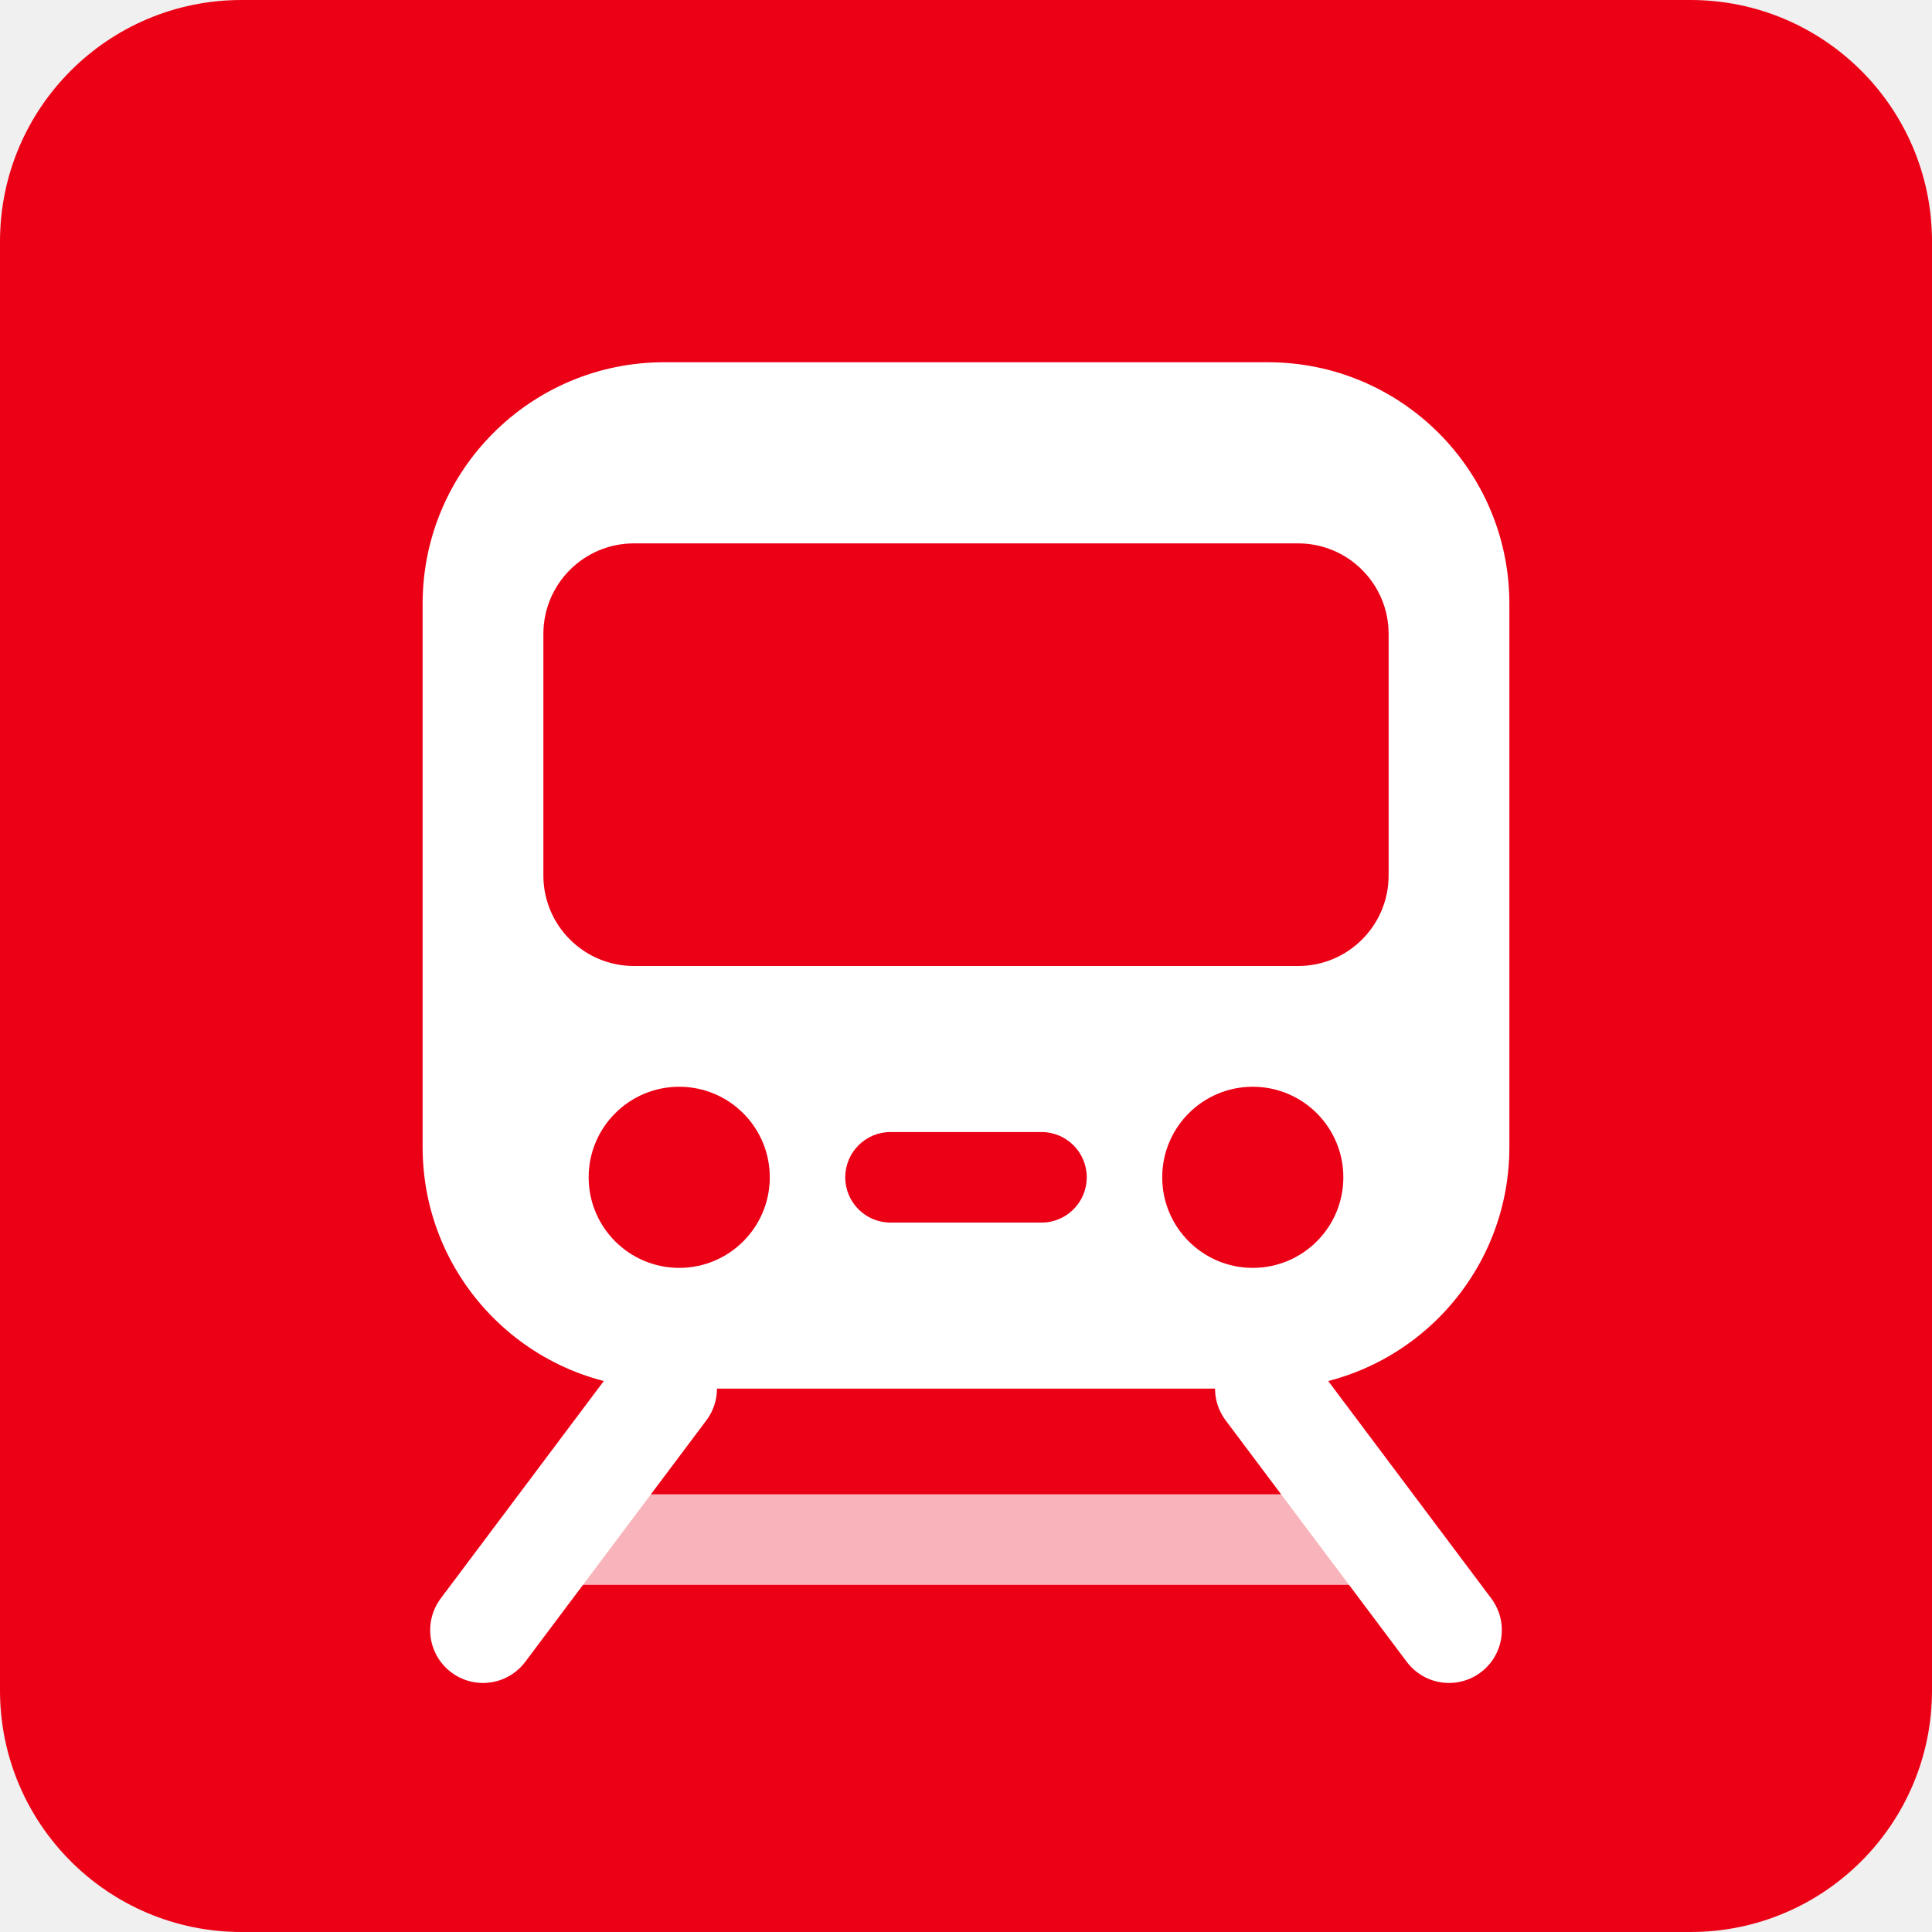
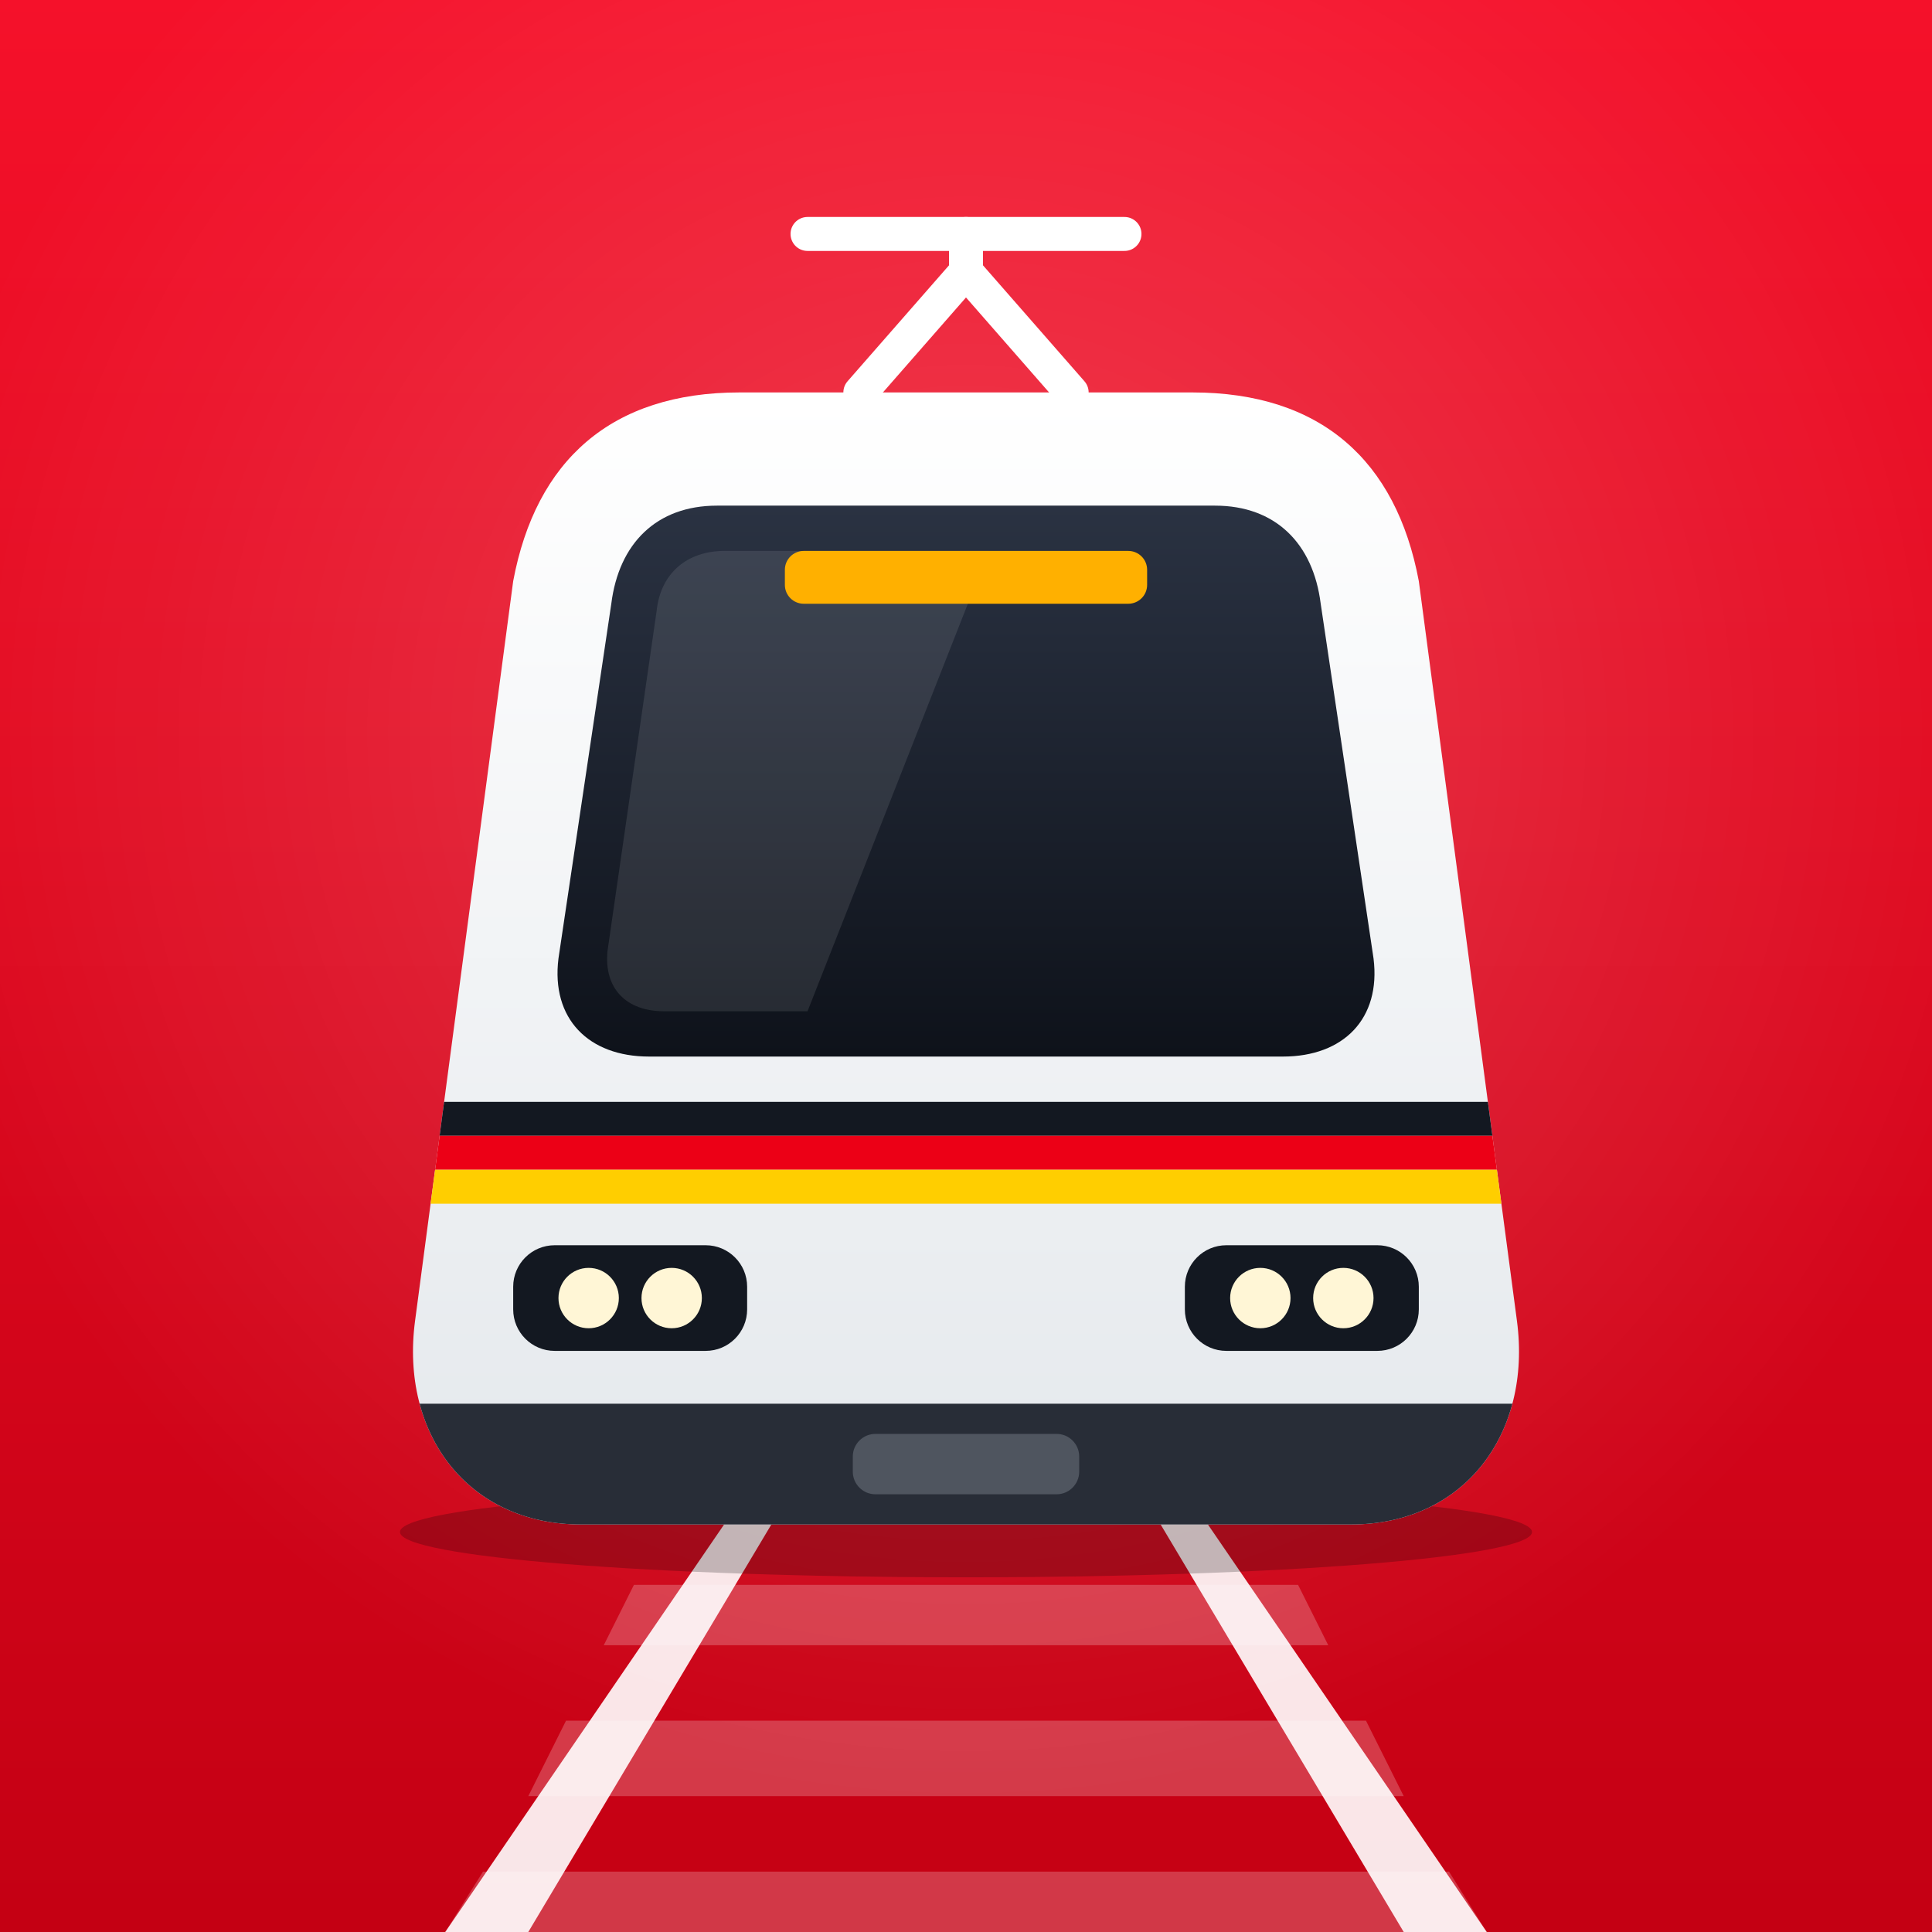
- <svg xmlns="http://www.w3.org/2000/svg" viewBox="0 0 64 64" width="64" height="64">
-   <rect width="64" height="64" rx="8" fill="#EC0016" />
-   <path d="M22 12h20a8 8 0 0 1 8 8v18a8 8 0 0 1-8 8H22a8 8 0 0 1-8-8V20a8 8 0 0 1 8-8z" fill="#fff" />
-   <path d="M21 18h22a3 3 0 0 1 3 3v8a3 3 0 0 1-3 3H21a3 3 0 0 1-3-3v-8a3 3 0 0 1 3-3z" fill="#EC0016" />
-   <circle cx="22.5" cy="39" r="3" fill="#EC0016" />
-   <circle cx="41.5" cy="39" r="3" fill="#EC0016" />
-   <rect x="28" y="37.5" width="8" height="3" rx="1.5" fill="#EC0016" />
-   <path d="M22 46l-6 8M42 46l6 8" stroke="#fff" stroke-width="3.5" stroke-linecap="round" />
-   <path d="M19 51h26" stroke="#fff" stroke-width="3" stroke-linecap="round" opacity=".7" />
+ <svg xmlns="http://www.w3.org/2000/svg" viewBox="0 0 512 512" width="512" height="512">
+   <defs>
+     <linearGradient id="bg" x1="0" y1="0" x2="0" y2="1">
+       <stop offset="0" stop-color="#F5112A" />
+       <stop offset="1" stop-color="#C40013" />
+     </linearGradient>
+     <radialGradient id="glow" cx="0.5" cy="0.38" r="0.55">
+       <stop offset="0" stop-color="#FFFFFF" stop-opacity=".2" />
+       <stop offset="1" stop-color="#FFFFFF" stop-opacity="0" />
+     </radialGradient>
+     <linearGradient id="body" x1="0" y1="0" x2="0" y2="1">
+       <stop offset="0" stop-color="#FFFFFF" />
+       <stop offset="1" stop-color="#E4E8EC" />
+     </linearGradient>
+     <linearGradient id="glass" x1="0" y1="0" x2="0" y2="1">
+       <stop offset="0" stop-color="#2A3242" />
+       <stop offset="1" stop-color="#0E121A" />
+     </linearGradient>
+     <clipPath id="front">
+       <path d="M196 104H316C350 104 370 122 376 154L402 350C406 380 388 404 358 404H154C124 404 106 380 110 350L136 154C142 122 162 104 196 104Z" />
+     </clipPath>
+   </defs>
+   <rect width="512" height="512" fill="url(#bg)" />
+   <rect width="512" height="512" fill="url(#glow)" />
+   <g fill="#FFFFFF">
+     <path d="M168 420h176l8 16H160z" opacity=".22" />
+     <path d="M150 456h212l10 20H140z" opacity=".22" />
+     <path d="M128 496h256l10 16H118z" opacity=".22" />
+     <path d="M196 398h12L140 512h-22z" opacity=".9" />
+     <path d="M304 398h12l78 114h-22z" opacity=".9" />
+   </g>
+   <ellipse cx="256" cy="406" rx="150" ry="12" fill="#000000" opacity=".22" />
+   <g fill="none" stroke="#FFFFFF" stroke-width="9" stroke-linecap="round" stroke-linejoin="round">
+     <path d="M228 104L256 72L284 104" />
+     <path d="M256 72V62" />
+     <path d="M214 62H298" />
+   </g>
+   <path d="M196 104H316C350 104 370 122 376 154L402 350C406 380 388 404 358 404H154C124 404 106 380 110 350L136 154C142 122 162 104 196 104Z" fill="url(#body)" />
+   <g clip-path="url(#front)">
+     <rect x="100" y="292" width="312" height="9" fill="#131821" />
+     <rect x="100" y="301" width="312" height="9" fill="#EC0016" />
+     <rect x="100" y="310" width="312" height="9" fill="#FFCE00" />
+     <rect x="100" y="372" width="312" height="40" fill="#282D37" />
+     <rect x="226" y="380" width="60" height="16" rx="6" fill="#4F555F" />
+   </g>
+   <path d="M190 134H322C338 134 348 144 350 160L364 254C366 270 356 280 340 280H172C156 280 146 270 148 254L162 160C164 144 174 134 190 134Z" fill="url(#glass)" />
+   <path d="M192 146H262L214 268H176C166 268 160 262 161 252L174 162C175 152 182 146 192 146Z" fill="#FFFFFF" opacity=".1" />
+   <rect x="208" y="146" width="96" height="14" rx="5" fill="#FFB000" />
+   <rect x="136" y="330" width="62" height="28" rx="11" fill="#131821" />
+   <rect x="314" y="330" width="62" height="28" rx="11" fill="#131821" />
+   <circle cx="156" cy="344" r="8" fill="#FFF6D6" />
+   <circle cx="178" cy="344" r="8" fill="#FFF6D6" />
+   <circle cx="334" cy="344" r="8" fill="#FFF6D6" />
+   <circle cx="356" cy="344" r="8" fill="#FFF6D6" />
</svg>
